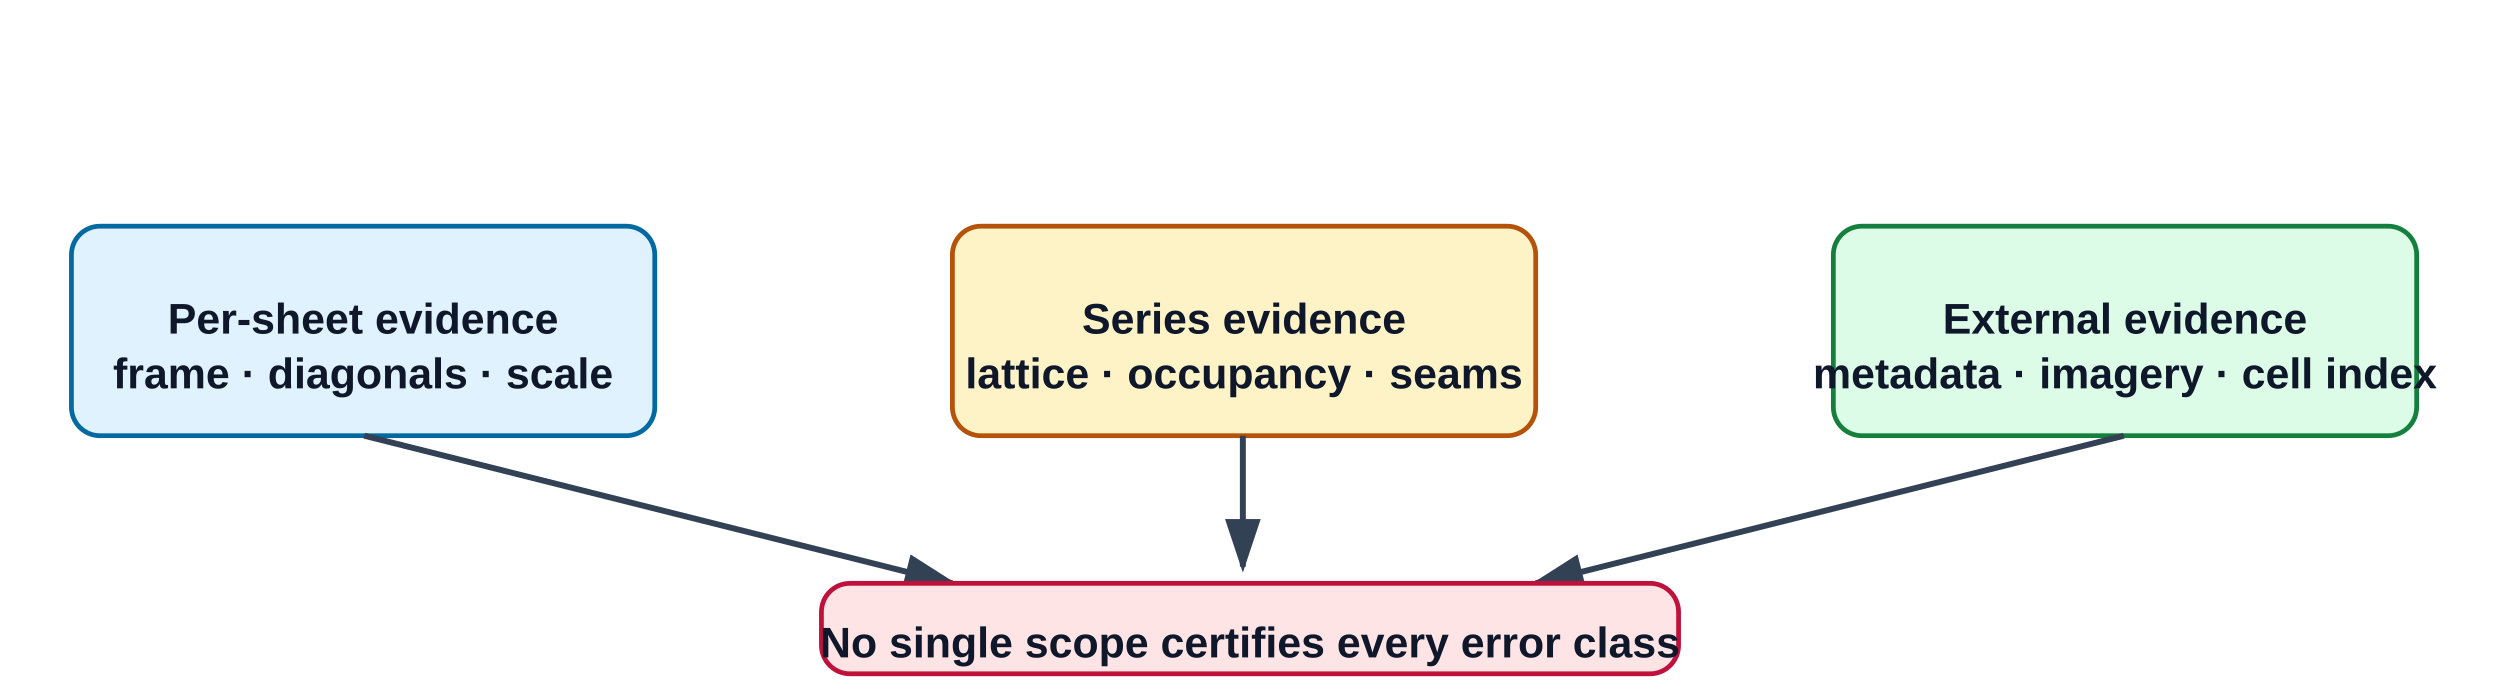
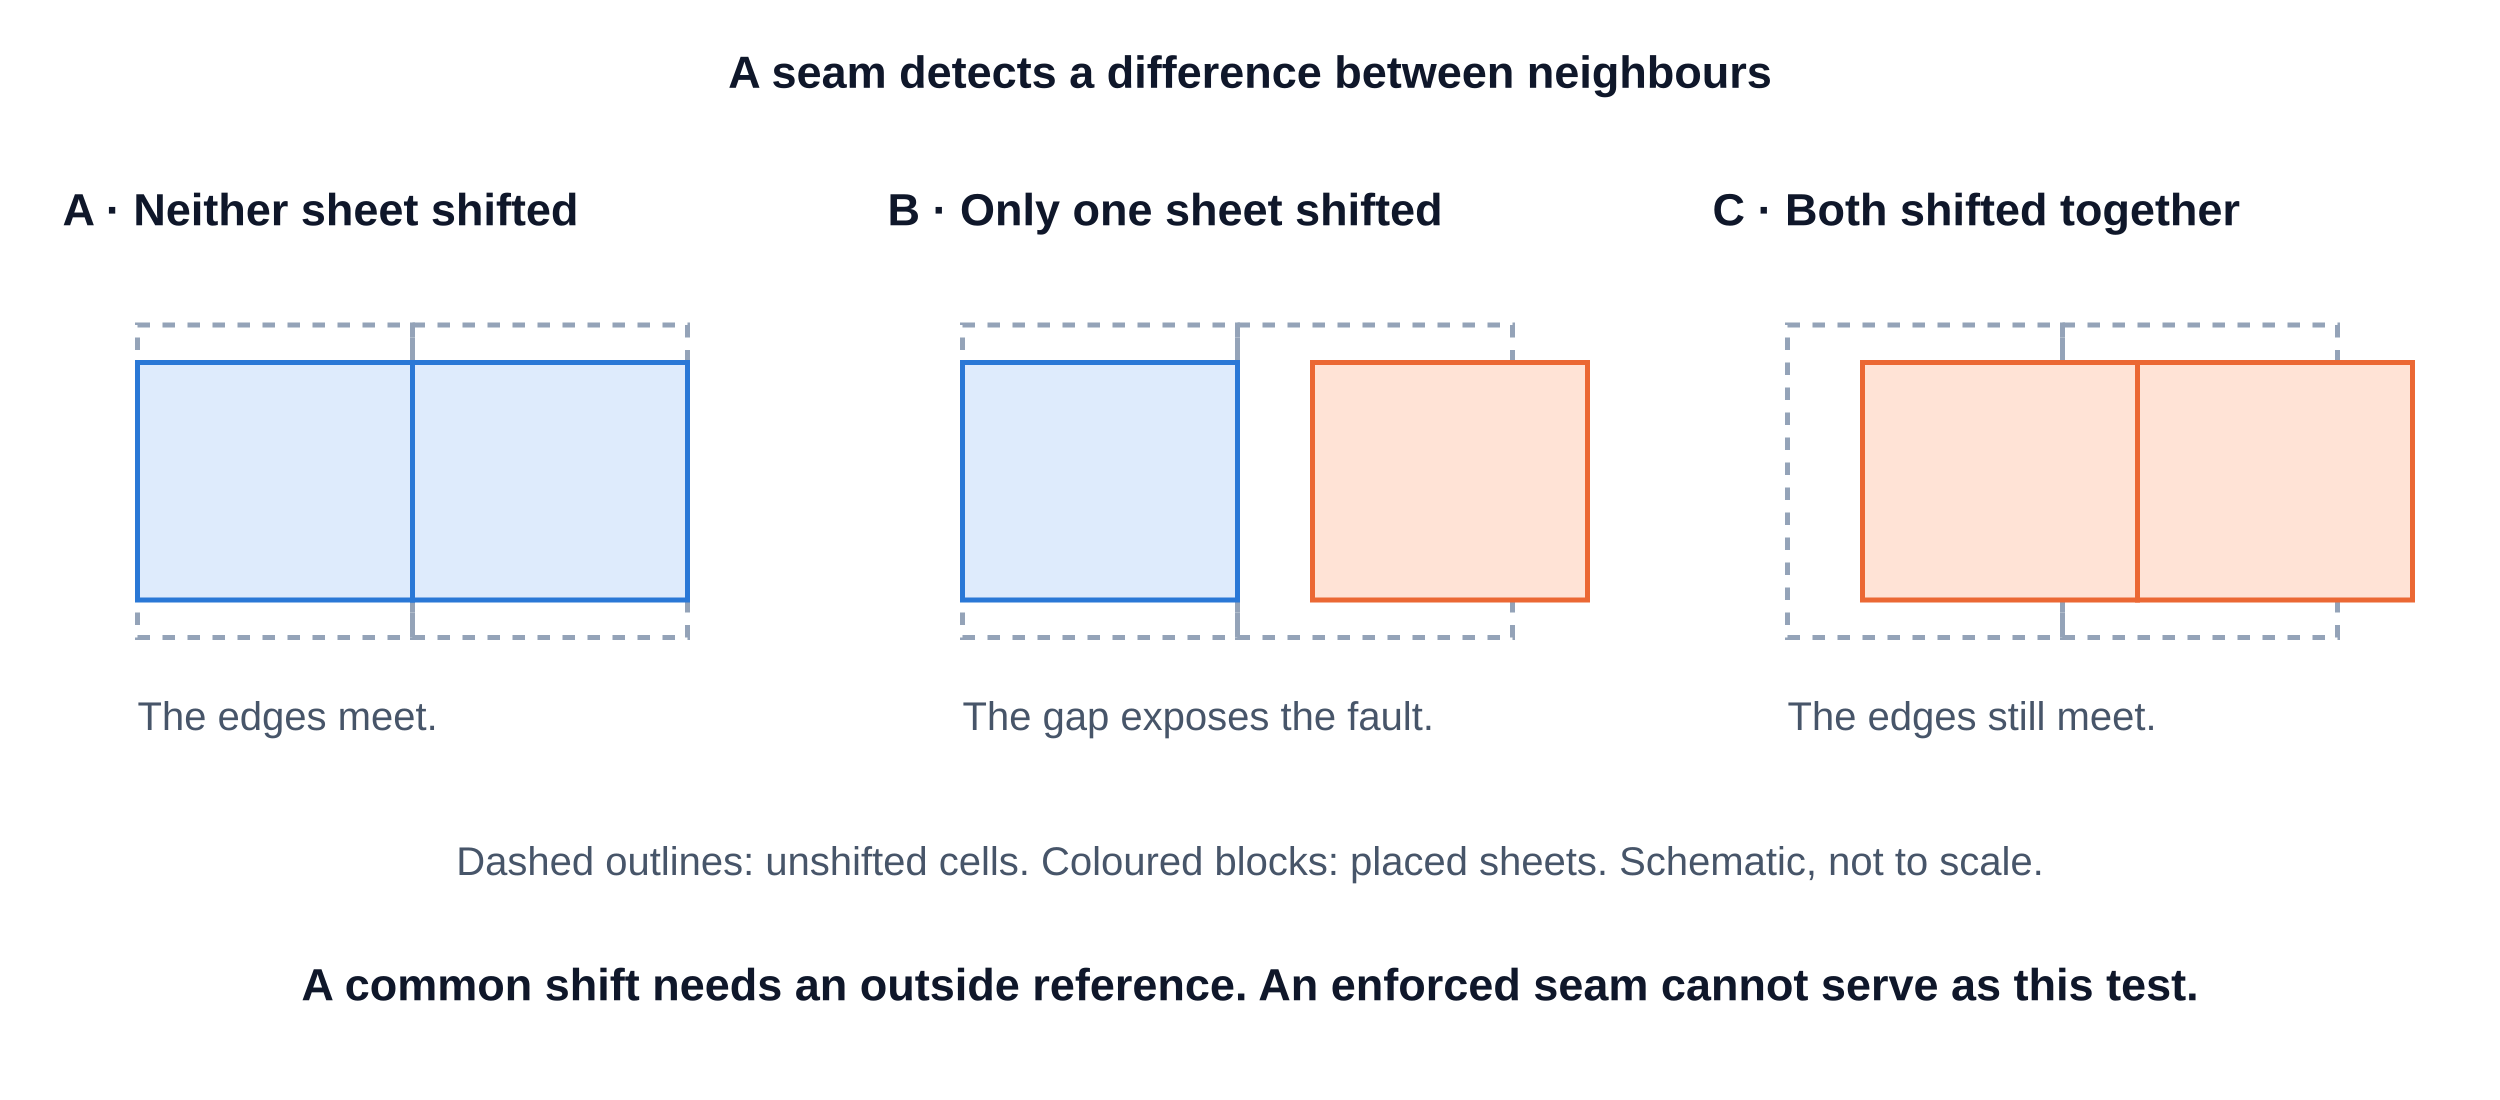
- <svg xmlns="http://www.w3.org/2000/svg" width="1050" height="290" viewBox="0 0 1050 290">
+ <svg xmlns="http://www.w3.org/2000/svg" width="1000" height="440" viewBox="0 0 1000 440">
  <defs>
    <marker id="arrow" markerWidth="10" markerHeight="10" refX="8" refY="3" orient="auto">
      <path d="M0,0 L0,6 L9,3 z" fill="#334155" />
    </marker>
    <style>.box{stroke-width:2}.blue{fill:#e0f2fe;stroke:#0369a1}.amber{fill:#fef3c7;stroke:#b45309}.green{fill:#dcfce7;stroke:#15803d}.rose{fill:#ffe4e6;stroke:#be123c}.label{font:600 18px Arial,sans-serif;fill:#0f172a;text-anchor:middle;dominant-baseline:middle}.small{font:16px Arial,sans-serif;fill:#475569;text-anchor:middle}.arrow{stroke:#334155;stroke-width:2.5;fill:none}.dashed{stroke-dasharray:7 6}</style>
  </defs>
-   <rect x="30" y="95" width="245" height="88" rx="12" class="box blue" />
-   <text x="152.5" y="135" class="label">Per-sheet evidence</text>
-   <text x="152.5" y="158" class="label">frame · diagonals · scale</text>
-   <rect x="400" y="95" width="245" height="88" rx="12" class="box amber" />
-   <text x="522.5" y="135" class="label">Series evidence</text>
-   <text x="522.5" y="158" class="label">lattice · occupancy · seams</text>
-   <rect x="770" y="95" width="245" height="88" rx="12" class="box green" />
-   <text x="892.5" y="135" class="label">External evidence</text>
-   <text x="892.5" y="158" class="label">metadata · imagery · cell index</text>
-   <path d="M 153 183 L 400 245" class="arrow" marker-end="url(#arrow)" />
-   <path d="M 522 183 L 522 238" class="arrow" marker-end="url(#arrow)" />
-   <path d="M 892 183 L 645 245" class="arrow" marker-end="url(#arrow)" />
-   <rect x="345" y="245" width="360" height="38" rx="12" class="box rose" />
-   <text x="525" y="271" class="label">No single scope certifies every error class</text>
+   <text x="500" y="30" class="label">A seam detects a difference between neighbours</text>
+   <text x="25" y="85" class="label" style="text-anchor:start">A · Neither sheet shifted</text>
+   <rect x="55" y="130" width="110" height="125" fill="none" stroke="#94a3b8" stroke-width="2" stroke-dasharray="5 5" />
+   <rect x="165" y="130" width="110" height="125" fill="none" stroke="#94a3b8" stroke-width="2" stroke-dasharray="5 5" />
+   <rect x="55" y="145" width="110" height="95" fill="#deebfc" stroke="#2a78d6" stroke-width="2" stroke-dasharray="" />
+   <rect x="165" y="145" width="110" height="95" fill="#deebfc" stroke="#2a78d6" stroke-width="2" stroke-dasharray="" />
+   <text x="55" y="292" class="small" style="text-anchor:start">The edges meet.</text>
+   <text x="355" y="85" class="label" style="text-anchor:start">B · Only one sheet shifted</text>
+   <rect x="385" y="130" width="110" height="125" fill="none" stroke="#94a3b8" stroke-width="2" stroke-dasharray="5 5" />
+   <rect x="495" y="130" width="110" height="125" fill="none" stroke="#94a3b8" stroke-width="2" stroke-dasharray="5 5" />
+   <rect x="385" y="145" width="110" height="95" fill="#deebfc" stroke="#2a78d6" stroke-width="2" stroke-dasharray="" />
+   <rect x="525" y="145" width="110" height="95" fill="#ffe3d6" stroke="#eb6834" stroke-width="2" stroke-dasharray="" />
+   <text x="385" y="292" class="small" style="text-anchor:start">The gap exposes the fault.</text>
+   <text x="685" y="85" class="label" style="text-anchor:start">C · Both shifted together</text>
+   <rect x="715" y="130" width="110" height="125" fill="none" stroke="#94a3b8" stroke-width="2" stroke-dasharray="5 5" />
+   <rect x="825" y="130" width="110" height="125" fill="none" stroke="#94a3b8" stroke-width="2" stroke-dasharray="5 5" />
+   <rect x="745" y="145" width="110" height="95" fill="#ffe3d6" stroke="#eb6834" stroke-width="2" stroke-dasharray="" />
+   <rect x="855" y="145" width="110" height="95" fill="#ffe3d6" stroke="#eb6834" stroke-width="2" stroke-dasharray="" />
+   <text x="715" y="292" class="small" style="text-anchor:start">The edges still meet.</text>
+   <text x="500" y="350" class="small">Dashed outlines: unshifted cells. Coloured blocks: placed sheets. Schematic, not to scale.</text>
+   <text x="500" y="395" class="label">A common shift needs an outside reference. An enforced seam cannot serve as this test.</text>
</svg>
